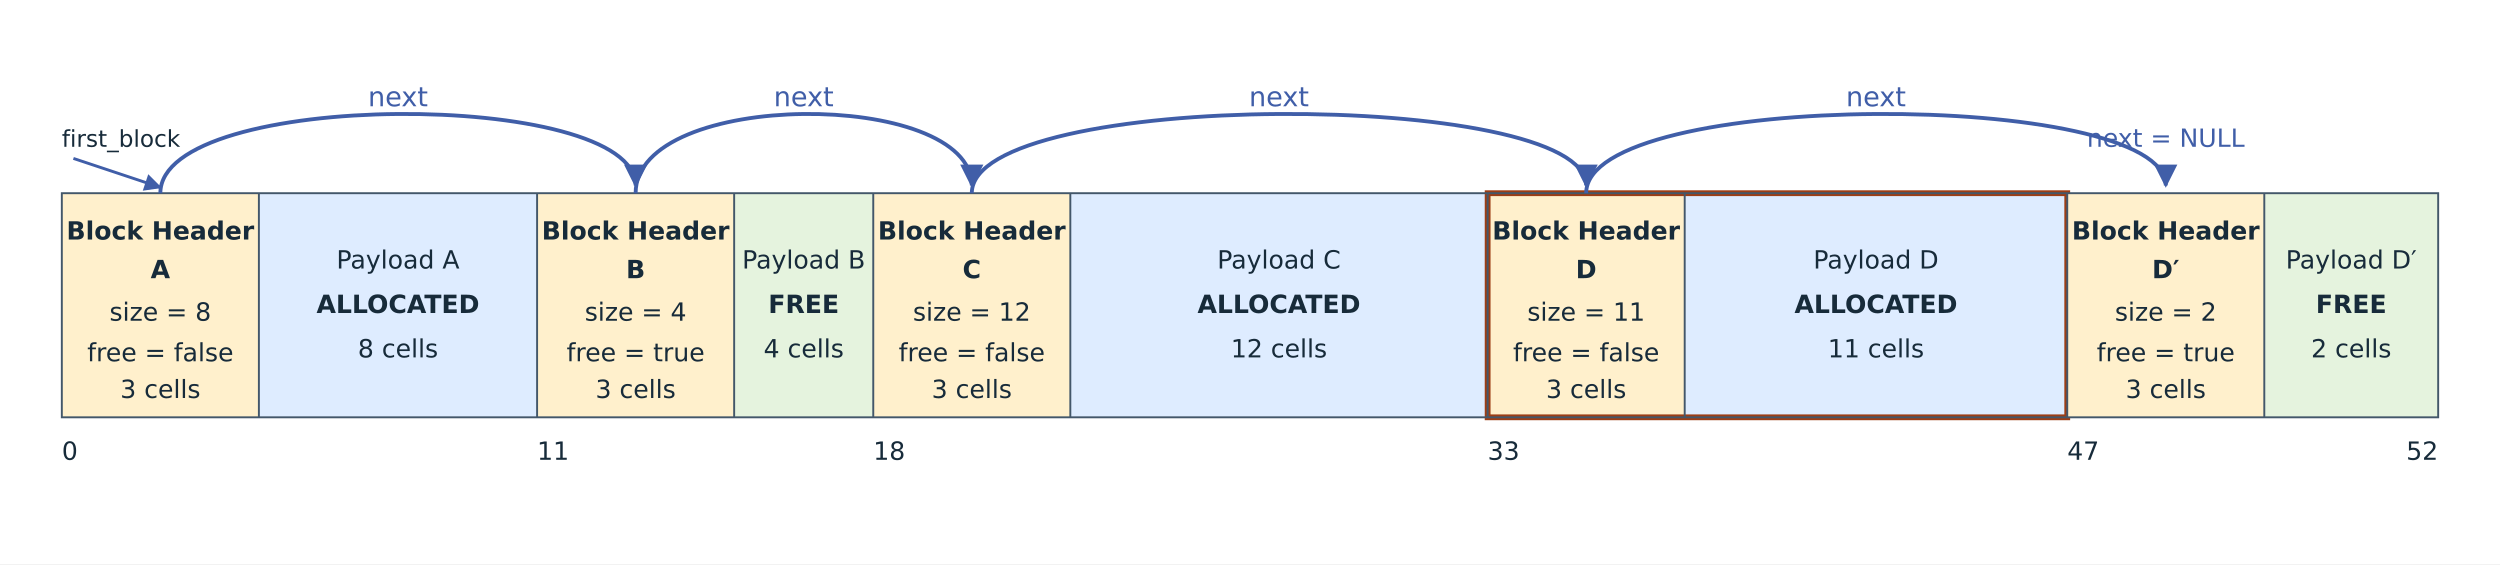
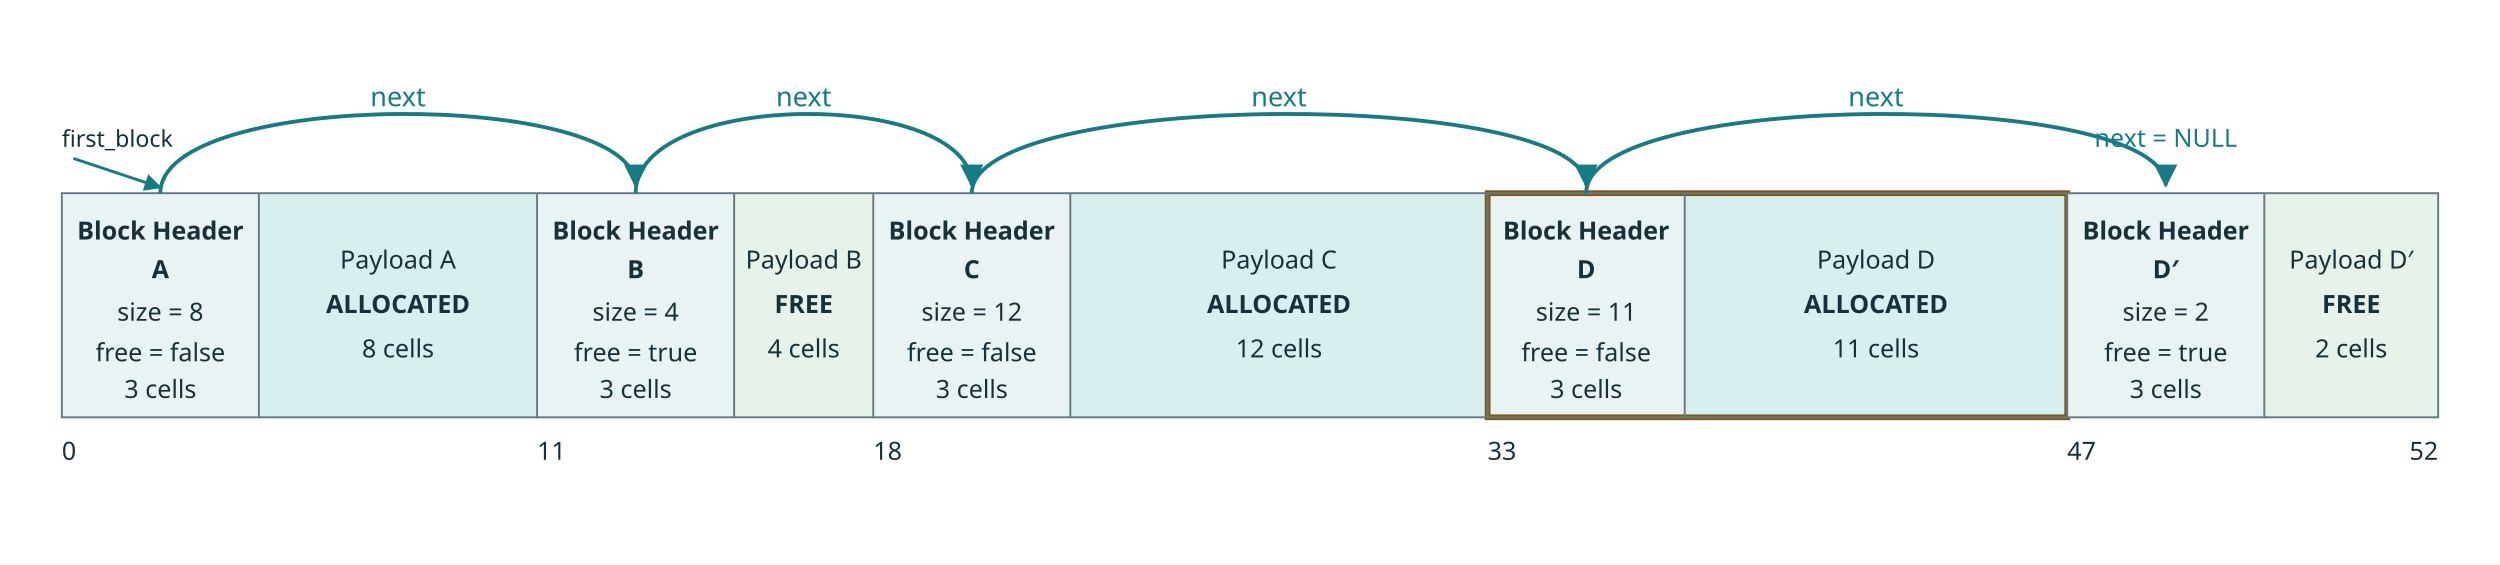
<svg xmlns="http://www.w3.org/2000/svg" width="1294" height="292" viewBox="0 0 1294 292" role="img" aria-labelledby="title desc">
  <defs>
    <marker id="arrow" viewBox="0 0 10 10" refX="9" refY="5" markerWidth="6" markerHeight="6" orient="auto-start-reverse">
-       <path d="M 0 0 L 10 5 L 0 10 z" fill="#405ea8" />
+       <path d="M 0 0 L 10 5 L 0 10 z" fill="#167b84" />
    </marker>
  </defs>
  <rect width="1294" height="292" fill="white" />
-   <g font-family="DejaVu Sans, sans-serif">
-     <rect x="32" y="100" width="102" height="116" fill="#fff0cc" />
-     <text x="83.0" y="124" font-size="13" font-weight="bold" text-anchor="middle" fill="#172b3a">Block Header</text>
-     <text x="83.0" y="144" font-size="13" font-weight="bold" text-anchor="middle" fill="#172b3a">A</text>
-     <text x="83.0" y="166" font-size="13" font-weight="normal" text-anchor="middle" fill="#172b3a">size = 8</text>
-     <text x="83.0" y="187" font-size="13" font-weight="normal" text-anchor="middle" fill="#172b3a">free = false</text>
-     <text x="83.0" y="206" font-size="13" font-weight="normal" text-anchor="middle" fill="#172b3a">3 cells</text>
-     <rect x="134" y="100" width="144" height="116" fill="#deecff" />
-     <text x="206.0" y="139" font-size="13" font-weight="normal" text-anchor="middle" fill="#172b3a">Payload A</text>
-     <text x="206.0" y="162" font-size="13" font-weight="bold" text-anchor="middle" fill="#172b3a">ALLOCATED</text>
-     <text x="206.0" y="185" font-size="13" font-weight="normal" text-anchor="middle" fill="#172b3a">8 cells</text>
-     <text x="32" y="238" font-size="13" font-weight="normal" text-anchor="start" fill="#172b3a">0</text>
-     <rect x="278" y="100" width="102" height="116" fill="#fff0cc" />
-     <text x="329.0" y="124" font-size="13" font-weight="bold" text-anchor="middle" fill="#172b3a">Block Header</text>
-     <text x="329.0" y="144" font-size="13" font-weight="bold" text-anchor="middle" fill="#172b3a">B</text>
-     <text x="329.0" y="166" font-size="13" font-weight="normal" text-anchor="middle" fill="#172b3a">size = 4</text>
-     <text x="329.0" y="187" font-size="13" font-weight="normal" text-anchor="middle" fill="#172b3a">free = true</text>
-     <text x="329.0" y="206" font-size="13" font-weight="normal" text-anchor="middle" fill="#172b3a">3 cells</text>
-     <rect x="380" y="100" width="72" height="116" fill="#e5f3de" />
-     <text x="416.0" y="139" font-size="13" font-weight="normal" text-anchor="middle" fill="#172b3a">Payload B</text>
-     <text x="416.0" y="162" font-size="13" font-weight="bold" text-anchor="middle" fill="#172b3a">FREE</text>
-     <text x="416.0" y="185" font-size="13" font-weight="normal" text-anchor="middle" fill="#172b3a">4 cells</text>
-     <text x="278" y="238" font-size="13" font-weight="normal" text-anchor="start" fill="#172b3a">11</text>
-     <rect x="452" y="100" width="102" height="116" fill="#fff0cc" />
-     <text x="503.0" y="124" font-size="13" font-weight="bold" text-anchor="middle" fill="#172b3a">Block Header</text>
-     <text x="503.0" y="144" font-size="13" font-weight="bold" text-anchor="middle" fill="#172b3a">C</text>
-     <text x="503.0" y="166" font-size="13" font-weight="normal" text-anchor="middle" fill="#172b3a">size = 12</text>
-     <text x="503.0" y="187" font-size="13" font-weight="normal" text-anchor="middle" fill="#172b3a">free = false</text>
-     <text x="503.0" y="206" font-size="13" font-weight="normal" text-anchor="middle" fill="#172b3a">3 cells</text>
-     <rect x="554" y="100" width="216" height="116" fill="#deecff" />
-     <text x="662.0" y="139" font-size="13" font-weight="normal" text-anchor="middle" fill="#172b3a">Payload C</text>
-     <text x="662.0" y="162" font-size="13" font-weight="bold" text-anchor="middle" fill="#172b3a">ALLOCATED</text>
-     <text x="662.0" y="185" font-size="13" font-weight="normal" text-anchor="middle" fill="#172b3a">12 cells</text>
-     <text x="452" y="238" font-size="13" font-weight="normal" text-anchor="start" fill="#172b3a">18</text>
-     <rect x="770" y="100" width="102" height="116" fill="#fff0cc" />
-     <text x="821.0" y="124" font-size="13" font-weight="bold" text-anchor="middle" fill="#172b3a">Block Header</text>
-     <text x="821.0" y="144" font-size="13" font-weight="bold" text-anchor="middle" fill="#172b3a">D</text>
-     <text x="821.0" y="166" font-size="13" font-weight="normal" text-anchor="middle" fill="#172b3a">size = 11</text>
-     <text x="821.0" y="187" font-size="13" font-weight="normal" text-anchor="middle" fill="#172b3a">free = false</text>
-     <text x="821.0" y="206" font-size="13" font-weight="normal" text-anchor="middle" fill="#172b3a">3 cells</text>
-     <rect x="872" y="100" width="198" height="116" fill="#deecff" />
-     <text x="971.0" y="139" font-size="13" font-weight="normal" text-anchor="middle" fill="#172b3a">Payload D</text>
-     <text x="971.0" y="162" font-size="13" font-weight="bold" text-anchor="middle" fill="#172b3a">ALLOCATED</text>
-     <text x="971.0" y="185" font-size="13" font-weight="normal" text-anchor="middle" fill="#172b3a">11 cells</text>
-     <rect x="770" y="100" width="300" height="116" fill="none" stroke="#9c3d15" stroke-width="3" />
-     <text x="770" y="238" font-size="13" font-weight="normal" text-anchor="start" fill="#172b3a">33</text>
-     <rect x="1070" y="100" width="102" height="116" fill="#fff0cc" />
-     <text x="1121.0" y="124" font-size="13" font-weight="bold" text-anchor="middle" fill="#172b3a">Block Header</text>
-     <text x="1121.0" y="144" font-size="13" font-weight="bold" text-anchor="middle" fill="#172b3a">D′</text>
-     <text x="1121.0" y="166" font-size="13" font-weight="normal" text-anchor="middle" fill="#172b3a">size = 2</text>
-     <text x="1121.0" y="187" font-size="13" font-weight="normal" text-anchor="middle" fill="#172b3a">free = true</text>
-     <text x="1121.0" y="206" font-size="13" font-weight="normal" text-anchor="middle" fill="#172b3a">3 cells</text>
-     <rect x="1172" y="100" width="90" height="116" fill="#e5f3de" />
-     <text x="1217.0" y="139" font-size="13" font-weight="normal" text-anchor="middle" fill="#172b3a">Payload D′</text>
-     <text x="1217.0" y="162" font-size="13" font-weight="bold" text-anchor="middle" fill="#172b3a">FREE</text>
-     <text x="1217.0" y="185" font-size="13" font-weight="normal" text-anchor="middle" fill="#172b3a">2 cells</text>
-     <text x="1070" y="238" font-size="13" font-weight="normal" text-anchor="start" fill="#172b3a">47</text>
-     <rect x="32" y="100" width="1230" height="116" fill="none" stroke="#43576a" />
-     <path d="M 134.0 100 v 116" stroke="#43576a" />
-     <path d="M 278.0 100 v 116" stroke="#43576a" />
-     <path d="M 380.0 100 v 116" stroke="#43576a" />
-     <path d="M 452.0 100 v 116" stroke="#43576a" />
-     <path d="M 554.0 100 v 116" stroke="#43576a" />
-     <path d="M 770.0 100 v 116" stroke="#43576a" />
-     <path d="M 872.0 100 v 116" stroke="#43576a" />
-     <path d="M 1070.0 100 v 116" stroke="#43576a" />
-     <path d="M 1172.0 100 v 116" stroke="#43576a" />
-     <path d="M 83.0 100 C 83.0 46, 329.0 46, 329.0 96" fill="none" stroke="#405ea8" stroke-width="2" marker-end="url(#arrow)" />
-     <text x="206.0" y="55" font-size="14" font-weight="normal" text-anchor="middle" fill="#405ea8">next</text>
-     <path d="M 329.0 100 C 329.0 46, 503.0 46, 503.0 96" fill="none" stroke="#405ea8" stroke-width="2" marker-end="url(#arrow)" />
-     <text x="416.0" y="55" font-size="14" font-weight="normal" text-anchor="middle" fill="#405ea8">next</text>
-     <path d="M 503.0 100 C 503.0 46, 821.0 46, 821.0 96" fill="none" stroke="#405ea8" stroke-width="2" marker-end="url(#arrow)" />
-     <text x="662.0" y="55" font-size="14" font-weight="normal" text-anchor="middle" fill="#405ea8">next</text>
-     <path d="M 821.0 100 C 821.0 46, 1121.0 46, 1121.0 96" fill="none" stroke="#405ea8" stroke-width="2" marker-end="url(#arrow)" />
-     <text x="971.0" y="55" font-size="14" font-weight="normal" text-anchor="middle" fill="#405ea8">next</text>
-     <text x="1121.0" y="76" font-size="13" font-weight="normal" text-anchor="middle" fill="#405ea8">next = NULL</text>
-     <text x="32" y="76" font-size="12" font-weight="normal" text-anchor="start" fill="#172b3a">first_block</text>
-     <path d="M 38 82 L 83.0 97" stroke="#405ea8" stroke-width="1.5" marker-end="url(#arrow)" />
-     <text x="1262" y="238" font-size="13" font-weight="normal" text-anchor="end" fill="#172b3a">52</text>
+   <g font-family="Cantarell, sans-serif">
+     <rect x="32" y="100" width="102" height="116" fill="#eaf3f4" />
+     <text x="83.0" y="124" font-size="13" font-weight="bold" text-anchor="middle" fill="#17313a">Block Header</text>
+     <text x="83.0" y="144" font-size="13" font-weight="bold" text-anchor="middle" fill="#17313a">A</text>
+     <text x="83.0" y="166" font-size="13" font-weight="normal" text-anchor="middle" fill="#17313a">size = 8</text>
+     <text x="83.0" y="187" font-size="13" font-weight="normal" text-anchor="middle" fill="#17313a">free = false</text>
+     <text x="83.0" y="206" font-size="13" font-weight="normal" text-anchor="middle" fill="#17313a">3 cells</text>
+     <rect x="134" y="100" width="144" height="116" fill="#d8efef" />
+     <text x="206.0" y="139" font-size="13" font-weight="normal" text-anchor="middle" fill="#17313a">Payload A</text>
+     <text x="206.0" y="162" font-size="13" font-weight="bold" text-anchor="middle" fill="#17313a">ALLOCATED</text>
+     <text x="206.0" y="185" font-size="13" font-weight="normal" text-anchor="middle" fill="#17313a">8 cells</text>
+     <text x="32" y="238" font-size="13" font-weight="normal" text-anchor="start" fill="#17313a">0</text>
+     <rect x="278" y="100" width="102" height="116" fill="#eaf3f4" />
+     <text x="329.0" y="124" font-size="13" font-weight="bold" text-anchor="middle" fill="#17313a">Block Header</text>
+     <text x="329.0" y="144" font-size="13" font-weight="bold" text-anchor="middle" fill="#17313a">B</text>
+     <text x="329.0" y="166" font-size="13" font-weight="normal" text-anchor="middle" fill="#17313a">size = 4</text>
+     <text x="329.0" y="187" font-size="13" font-weight="normal" text-anchor="middle" fill="#17313a">free = true</text>
+     <text x="329.0" y="206" font-size="13" font-weight="normal" text-anchor="middle" fill="#17313a">3 cells</text>
+     <rect x="380" y="100" width="72" height="116" fill="#e7f3ea" />
+     <text x="416.0" y="139" font-size="13" font-weight="normal" text-anchor="middle" fill="#17313a">Payload B</text>
+     <text x="416.0" y="162" font-size="13" font-weight="bold" text-anchor="middle" fill="#17313a">FREE</text>
+     <text x="416.0" y="185" font-size="13" font-weight="normal" text-anchor="middle" fill="#17313a">4 cells</text>
+     <text x="278" y="238" font-size="13" font-weight="normal" text-anchor="start" fill="#17313a">11</text>
+     <rect x="452" y="100" width="102" height="116" fill="#eaf3f4" />
+     <text x="503.0" y="124" font-size="13" font-weight="bold" text-anchor="middle" fill="#17313a">Block Header</text>
+     <text x="503.0" y="144" font-size="13" font-weight="bold" text-anchor="middle" fill="#17313a">C</text>
+     <text x="503.0" y="166" font-size="13" font-weight="normal" text-anchor="middle" fill="#17313a">size = 12</text>
+     <text x="503.0" y="187" font-size="13" font-weight="normal" text-anchor="middle" fill="#17313a">free = false</text>
+     <text x="503.0" y="206" font-size="13" font-weight="normal" text-anchor="middle" fill="#17313a">3 cells</text>
+     <rect x="554" y="100" width="216" height="116" fill="#d8efef" />
+     <text x="662.0" y="139" font-size="13" font-weight="normal" text-anchor="middle" fill="#17313a">Payload C</text>
+     <text x="662.0" y="162" font-size="13" font-weight="bold" text-anchor="middle" fill="#17313a">ALLOCATED</text>
+     <text x="662.0" y="185" font-size="13" font-weight="normal" text-anchor="middle" fill="#17313a">12 cells</text>
+     <text x="452" y="238" font-size="13" font-weight="normal" text-anchor="start" fill="#17313a">18</text>
+     <rect x="770" y="100" width="102" height="116" fill="#eaf3f4" />
+     <text x="821.0" y="124" font-size="13" font-weight="bold" text-anchor="middle" fill="#17313a">Block Header</text>
+     <text x="821.0" y="144" font-size="13" font-weight="bold" text-anchor="middle" fill="#17313a">D</text>
+     <text x="821.0" y="166" font-size="13" font-weight="normal" text-anchor="middle" fill="#17313a">size = 11</text>
+     <text x="821.0" y="187" font-size="13" font-weight="normal" text-anchor="middle" fill="#17313a">free = false</text>
+     <text x="821.0" y="206" font-size="13" font-weight="normal" text-anchor="middle" fill="#17313a">3 cells</text>
+     <rect x="872" y="100" width="198" height="116" fill="#d8efef" />
+     <text x="971.0" y="139" font-size="13" font-weight="normal" text-anchor="middle" fill="#17313a">Payload D</text>
+     <text x="971.0" y="162" font-size="13" font-weight="bold" text-anchor="middle" fill="#17313a">ALLOCATED</text>
+     <text x="971.0" y="185" font-size="13" font-weight="normal" text-anchor="middle" fill="#17313a">11 cells</text>
+     <rect x="770" y="100" width="300" height="116" fill="none" stroke="#805916" stroke-width="3" />
+     <text x="770" y="238" font-size="13" font-weight="normal" text-anchor="start" fill="#17313a">33</text>
+     <rect x="1070" y="100" width="102" height="116" fill="#eaf3f4" />
+     <text x="1121.0" y="124" font-size="13" font-weight="bold" text-anchor="middle" fill="#17313a">Block Header</text>
+     <text x="1121.0" y="144" font-size="13" font-weight="bold" text-anchor="middle" fill="#17313a">D′</text>
+     <text x="1121.0" y="166" font-size="13" font-weight="normal" text-anchor="middle" fill="#17313a">size = 2</text>
+     <text x="1121.0" y="187" font-size="13" font-weight="normal" text-anchor="middle" fill="#17313a">free = true</text>
+     <text x="1121.0" y="206" font-size="13" font-weight="normal" text-anchor="middle" fill="#17313a">3 cells</text>
+     <rect x="1172" y="100" width="90" height="116" fill="#e7f3ea" />
+     <text x="1217.0" y="139" font-size="13" font-weight="normal" text-anchor="middle" fill="#17313a">Payload D′</text>
+     <text x="1217.0" y="162" font-size="13" font-weight="bold" text-anchor="middle" fill="#17313a">FREE</text>
+     <text x="1217.0" y="185" font-size="13" font-weight="normal" text-anchor="middle" fill="#17313a">2 cells</text>
+     <text x="1070" y="238" font-size="13" font-weight="normal" text-anchor="start" fill="#17313a">47</text>
+     <rect x="32" y="100" width="1230" height="116" fill="none" stroke="#637983" />
+     <path d="M 134.0 100 v 116" stroke="#637983" />
+     <path d="M 278.0 100 v 116" stroke="#637983" />
+     <path d="M 380.0 100 v 116" stroke="#637983" />
+     <path d="M 452.0 100 v 116" stroke="#637983" />
+     <path d="M 554.0 100 v 116" stroke="#637983" />
+     <path d="M 770.0 100 v 116" stroke="#637983" />
+     <path d="M 872.0 100 v 116" stroke="#637983" />
+     <path d="M 1070.0 100 v 116" stroke="#637983" />
+     <path d="M 1172.0 100 v 116" stroke="#637983" />
+     <path d="M 83.0 100 C 83.0 46, 329.0 46, 329.0 96" fill="none" stroke="#167b84" stroke-width="2" marker-end="url(#arrow)" />
+     <text x="206.0" y="55" font-size="14" font-weight="normal" text-anchor="middle" fill="#167b84">next</text>
+     <path d="M 329.0 100 C 329.0 46, 503.0 46, 503.0 96" fill="none" stroke="#167b84" stroke-width="2" marker-end="url(#arrow)" />
+     <text x="416.0" y="55" font-size="14" font-weight="normal" text-anchor="middle" fill="#167b84">next</text>
+     <path d="M 503.0 100 C 503.0 46, 821.0 46, 821.0 96" fill="none" stroke="#167b84" stroke-width="2" marker-end="url(#arrow)" />
+     <text x="662.0" y="55" font-size="14" font-weight="normal" text-anchor="middle" fill="#167b84">next</text>
+     <path d="M 821.0 100 C 821.0 46, 1121.0 46, 1121.0 96" fill="none" stroke="#167b84" stroke-width="2" marker-end="url(#arrow)" />
+     <text x="971.0" y="55" font-size="14" font-weight="normal" text-anchor="middle" fill="#167b84">next</text>
+     <text x="1121.0" y="76" font-size="13" font-weight="normal" text-anchor="middle" fill="#167b84">next = NULL</text>
+     <text x="32" y="76" font-size="12" font-weight="normal" text-anchor="start" fill="#17313a">first_block</text>
+     <path d="M 38 82 L 83.0 97" stroke="#167b84" stroke-width="1.5" marker-end="url(#arrow)" />
+     <text x="1262" y="238" font-size="13" font-weight="normal" text-anchor="end" fill="#17313a">52</text>
  </g>
</svg>
